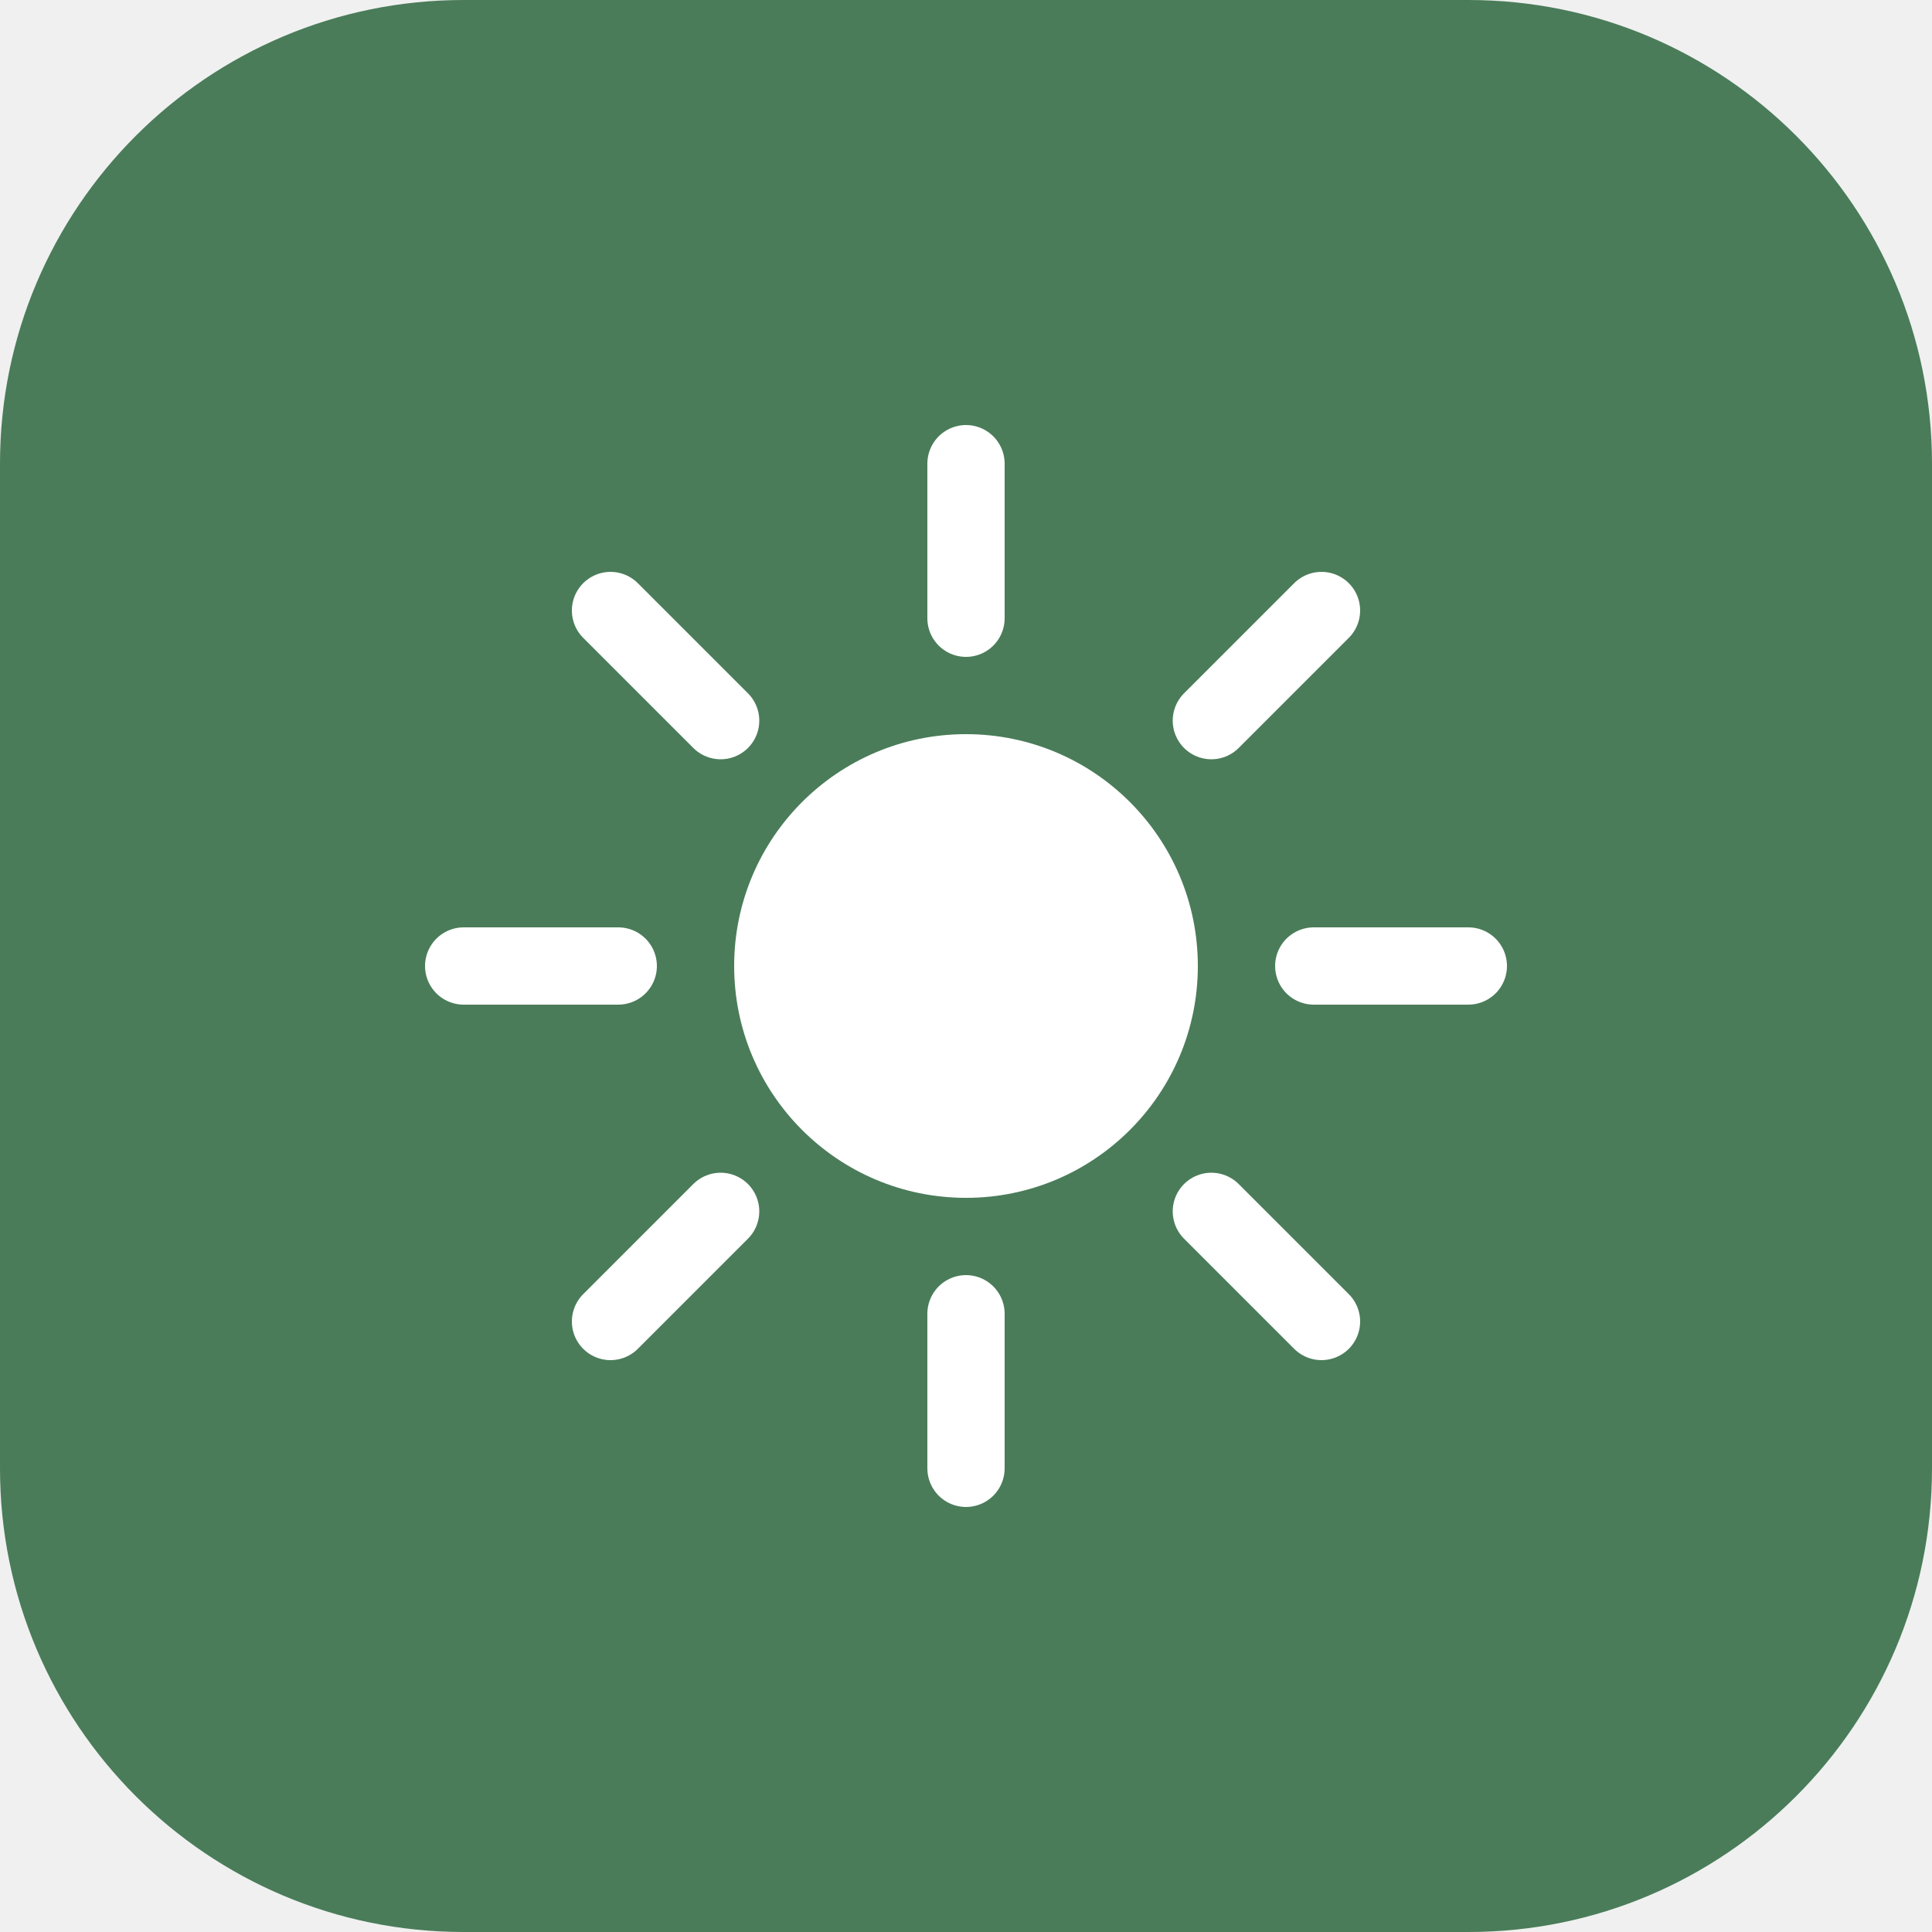
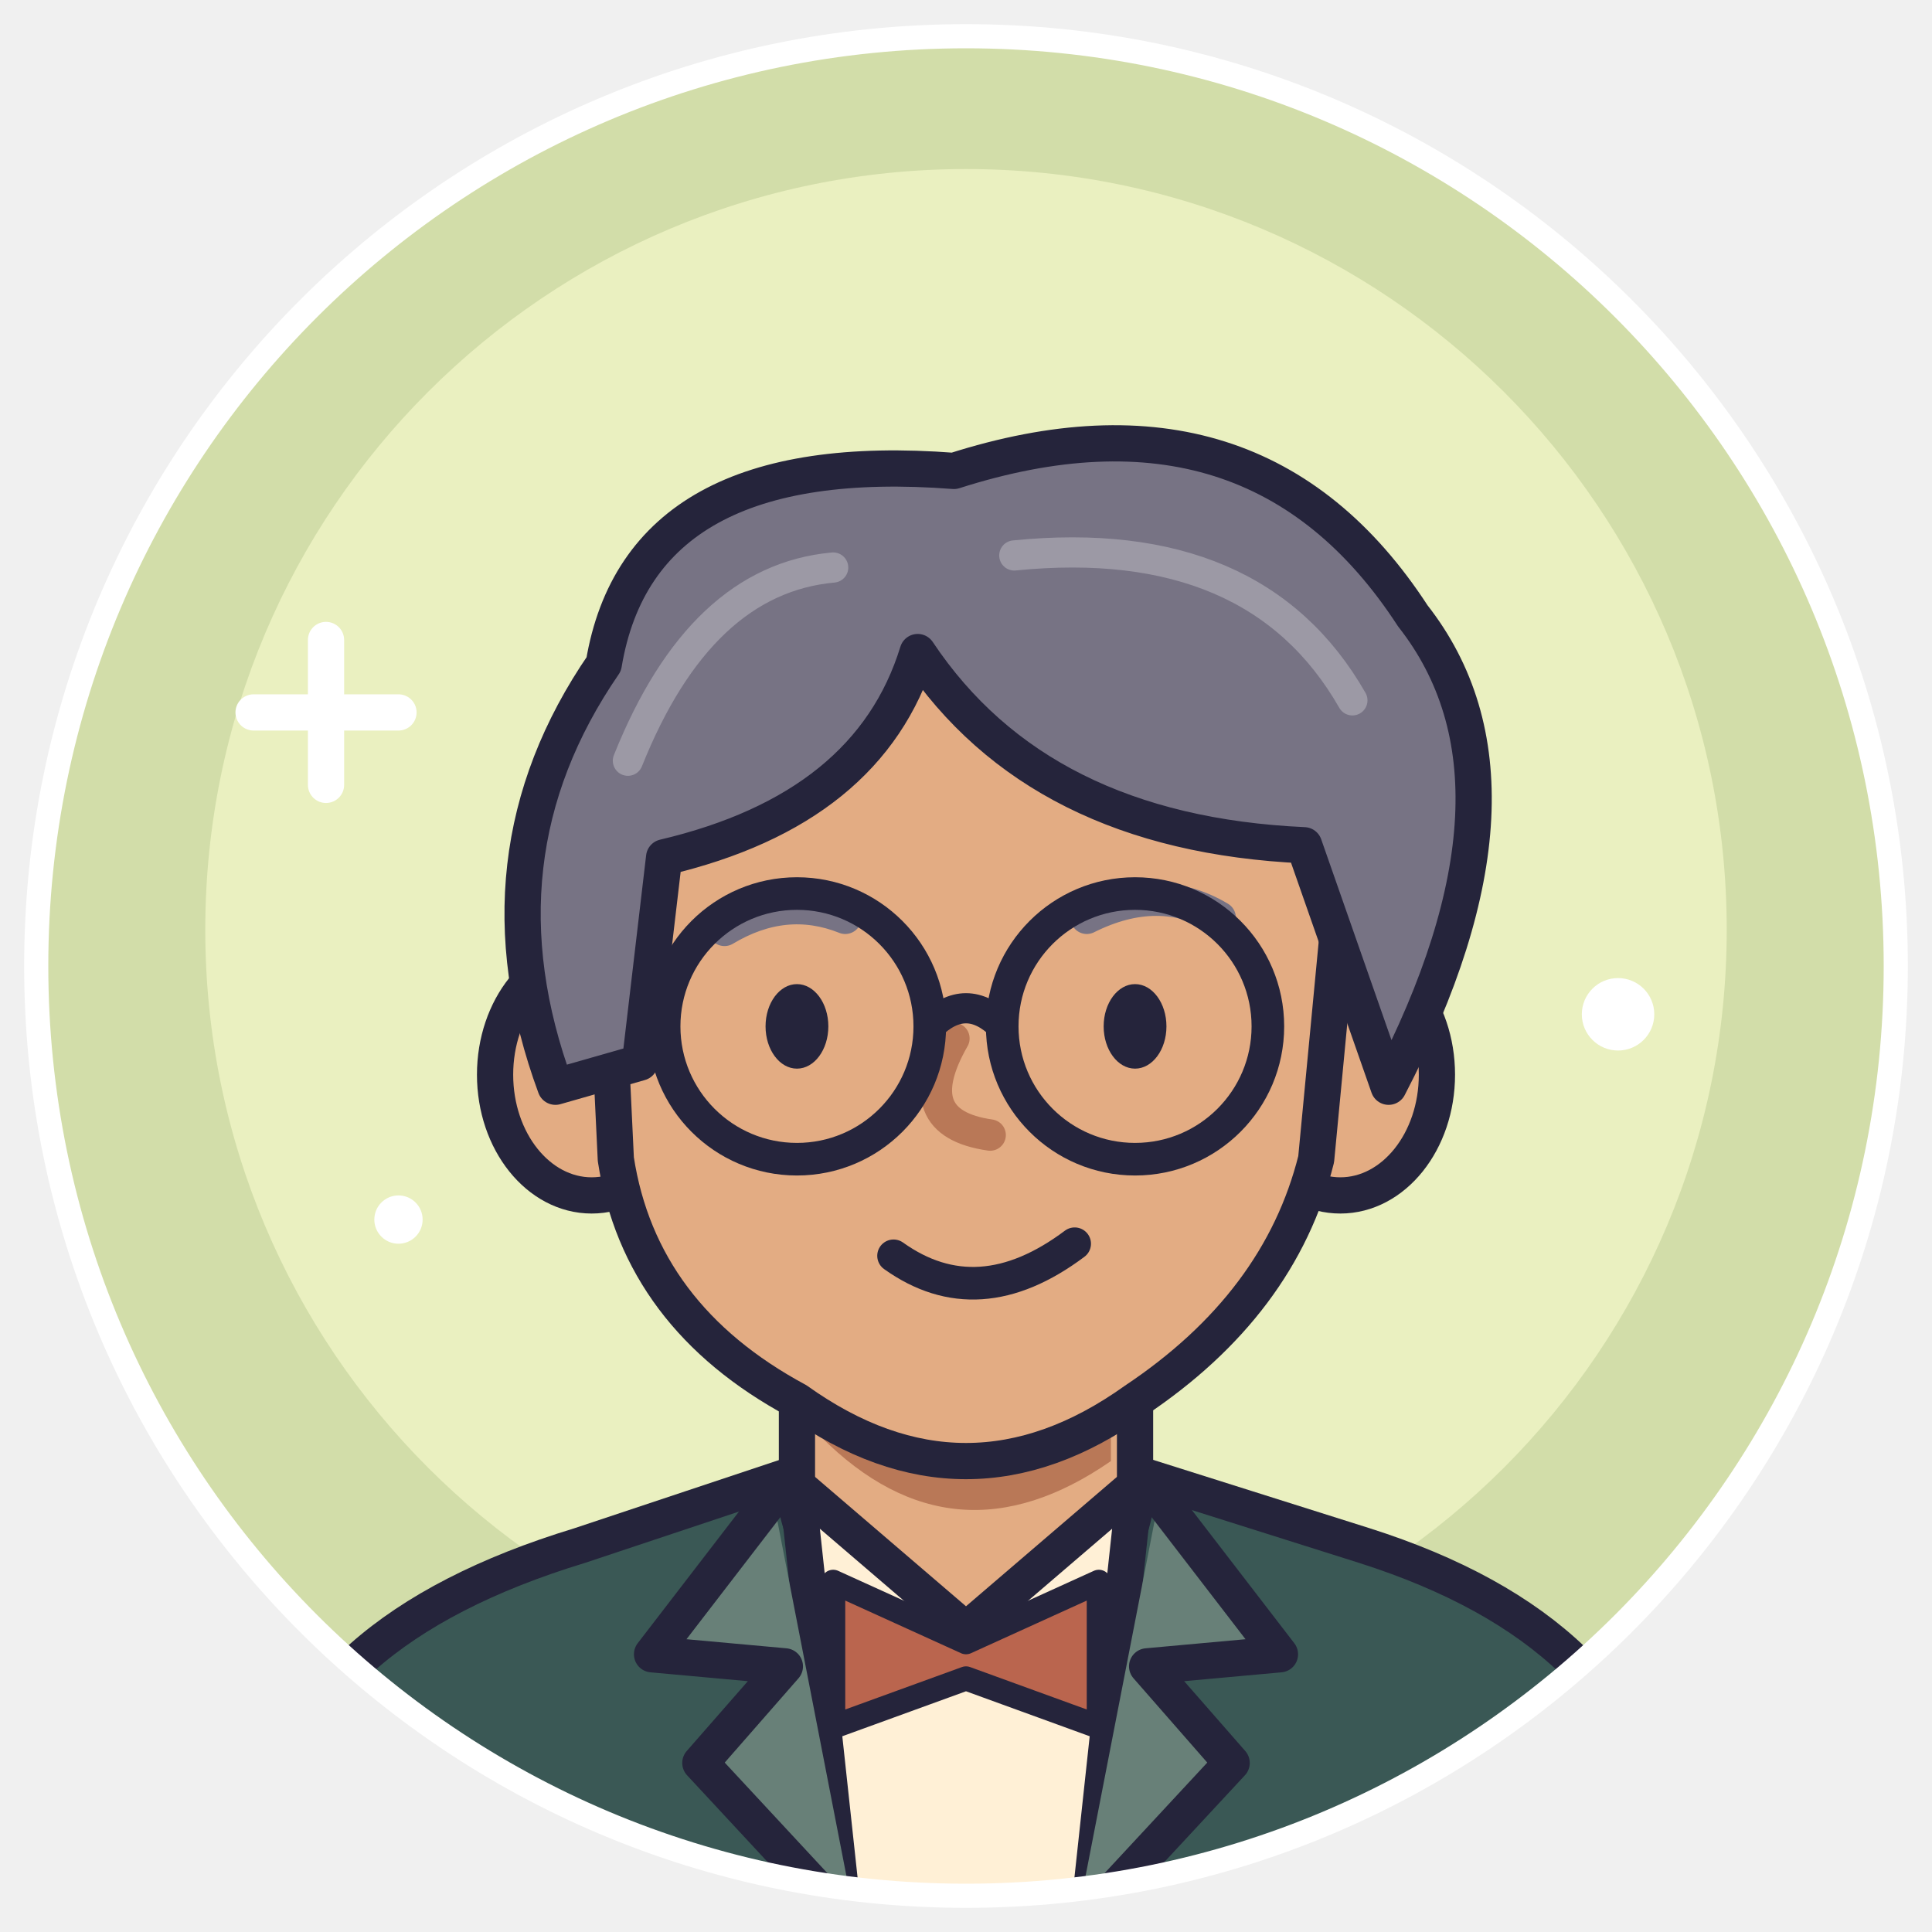
- <svg xmlns="http://www.w3.org/2000/svg" viewBox="0 0 100 100" role="img" aria-label="Avatar">
-   <rect width="100" height="100" rx="24" fill="#4A7C59" />
-   <circle cx="50" cy="50" r="12" fill="#fff" />
-   <line x1="68.0" y1="50.0" x2="76.0" y2="50.0" stroke="#fff" stroke-width="4" stroke-linecap="round" />
-   <line x1="62.7" y1="62.7" x2="68.4" y2="68.4" stroke="#fff" stroke-width="4" stroke-linecap="round" />
-   <line x1="50.0" y1="68.0" x2="50.0" y2="76.0" stroke="#fff" stroke-width="4" stroke-linecap="round" />
-   <line x1="37.3" y1="62.7" x2="31.6" y2="68.4" stroke="#fff" stroke-width="4" stroke-linecap="round" />
-   <line x1="32.0" y1="50.0" x2="24.0" y2="50.0" stroke="#fff" stroke-width="4" stroke-linecap="round" />
-   <line x1="37.3" y1="37.3" x2="31.6" y2="31.6" stroke="#fff" stroke-width="4" stroke-linecap="round" />
-   <line x1="50.0" y1="32.0" x2="50.0" y2="24.0" stroke="#fff" stroke-width="4" stroke-linecap="round" />
-   <line x1="62.7" y1="37.3" x2="68.4" y2="31.6" stroke="#fff" stroke-width="4" stroke-linecap="round" />
+ <svg xmlns="http://www.w3.org/2000/svg" width="160" height="160" viewBox="0 0 160 160" role="img" aria-labelledby="ak-professor-title">
+   <defs>
+     <clipPath id="ak-professor-disc">
+       <circle cx="80" cy="80" r="77" />
+     </clipPath>
+   </defs>
+   <g clip-path="url(#ak-professor-disc)">
+     <ellipse cx="80" cy="80" rx="77" ry="77" fill="#D2DDA9" stroke="none" stroke-width="3" />
+     <ellipse cx="80" cy="77" rx="63" ry="63" fill="#EAF0C0" stroke="none" stroke-width="3" />
+     <path d="M27 53 V65 M21 59 H33" fill="none" stroke="#FFFFFF" stroke-width="3" stroke-linecap="round" stroke-linejoin="round" />
+     <ellipse cx="134" cy="84" rx="3" ry="3" fill="#FFFFFF" stroke="none" stroke-width="3" />
+     <ellipse cx="33" cy="101" rx="2" ry="2" fill="#FFFFFF" stroke="none" stroke-width="3" />
+     <path d="M22 160 V151 Q25 135 48 128 L66 122 H94 L113 128 Q135 135 138 152 V160Z" fill="#3A5855" stroke="#25243B" stroke-width="3" stroke-linecap="round" stroke-linejoin="round" />
+     <path d="M66 107 H94 V125 Q91 138 80 139 Q69 137 66 125Z" fill="#E3AC83" stroke="#25243B" stroke-width="3" stroke-linecap="round" stroke-linejoin="round" />
+     <path d="M68 109 H92 V121 Q79 130 68 119Z" fill="#B97857" stroke="none" stroke-width="3" stroke-linecap="round" stroke-linejoin="round" />
+     <ellipse cx="49" cy="89" rx="8" ry="10" fill="#E3AC83" stroke="#25243B" stroke-width="3" />
+     <ellipse cx="111" cy="89" rx="8" ry="10" fill="#E3AC83" stroke="#25243B" stroke-width="3" />
+     <path d="M50 75 Q50 49 80 48 Q111 48 111 75 L109 96 Q106 108 94 116 Q80 126 66 116 Q53 109 51 96Z" fill="#E3AC83" stroke="#25243B" stroke-width="3" stroke-linecap="round" stroke-linejoin="round" />
+     <path d="M46 90 Q39 71 50 55 Q53 37 79 39 Q104 31 117 51 Q128 65 115 90 L108 70 Q86 69 76 54 Q72 67 55 71 L53 88Z" fill="#777384" stroke="#25243B" stroke-width="3" stroke-linecap="round" stroke-linejoin="round" />
+     <g opacity=".27">
+       <path d="M52 63 Q58 48 69 47 M84 46 Q104 44 112 58" fill="none" stroke="#FFFFFF" stroke-width="2.5" stroke-linecap="round" stroke-linejoin="round" />
+     </g>
+     <path d="M74 104 Q81 109 89 103" fill="none" stroke="#25243B" stroke-width="2.7" stroke-linecap="round" stroke-linejoin="round" />
+     <path d="M79 86 Q75 93 82 94" fill="none" stroke="#B97857" stroke-width="2.6" stroke-linecap="round" stroke-linejoin="round" />
+     <ellipse cx="66" cy="85" rx="2.6" ry="3.5" fill="#25243B" stroke="none" stroke-width="3" />
+     <ellipse cx="94" cy="85" rx="2.6" ry="3.5" fill="#25243B" stroke="none" stroke-width="3" />
+     <path d="M60 77 Q65 74 70 76 M90 76 Q96 73 101 76" fill="none" stroke="#777384" stroke-width="2.7" stroke-linecap="round" stroke-linejoin="round" />
+     <ellipse cx="66" cy="85" rx="11" ry="11" fill="none" stroke="#25243B" stroke-width="2.7" />
+     <ellipse cx="94" cy="85" rx="11" ry="11" fill="none" stroke="#25243B" stroke-width="2.7" />
+     <path d="M77 85 Q80 82 83 85" fill="none" stroke="#25243B" stroke-width="2.5" stroke-linecap="round" stroke-linejoin="round" />
+     <path d="M66 123 L80 135 L94 123 L90 160 H70Z" fill="#FFF0D6" stroke="#25243B" stroke-width="3" stroke-linecap="round" stroke-linejoin="round" />
+     <path d="M64 124 L54 137 L65 138 L58 146 L71 160 M96 124 L106 137 L95 138 L102 146 L89 160" fill="#688078" stroke="#25243B" stroke-width="3" stroke-linecap="round" stroke-linejoin="round" />
+     <path d="M80 136 L69 131 V143 L80 139 L91 143 V131Z" fill="#BA654E" stroke="#25243B" stroke-width="2" stroke-linecap="round" stroke-linejoin="round" />
+   </g>
+   <ellipse cx="80" cy="80" rx="77" ry="77" fill="none" stroke="#FFFFFF" stroke-width="2" />
</svg>
